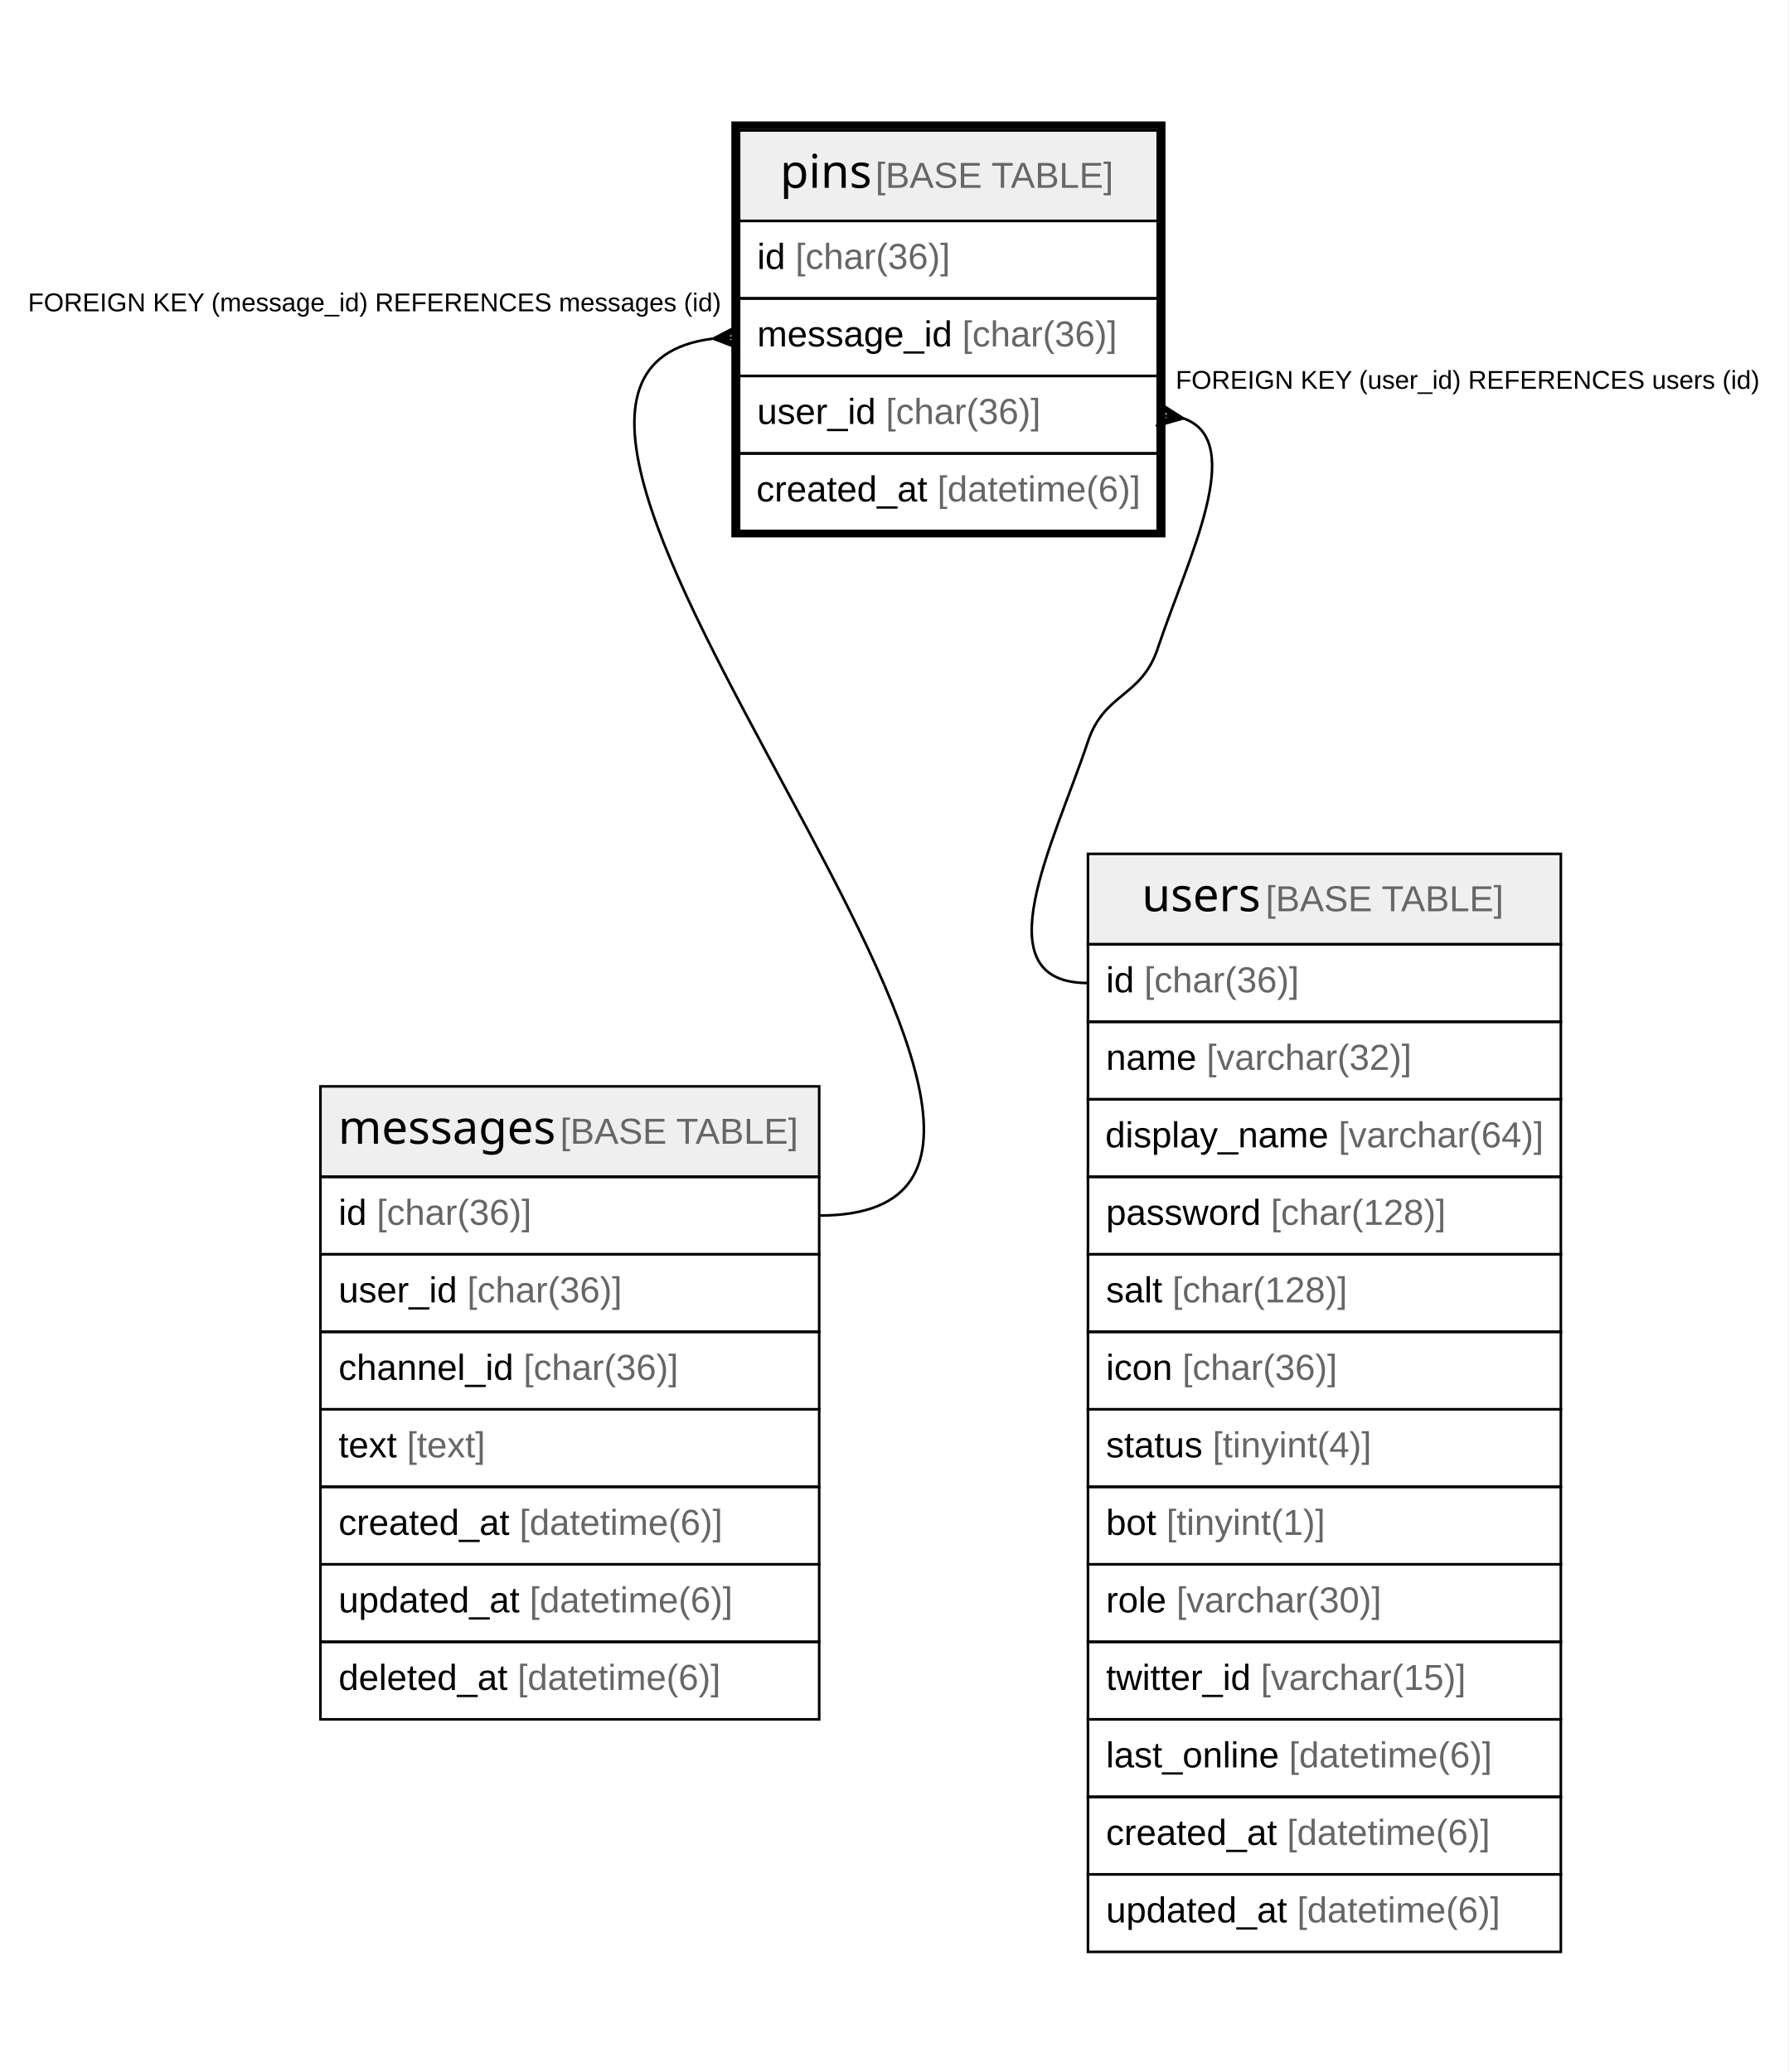
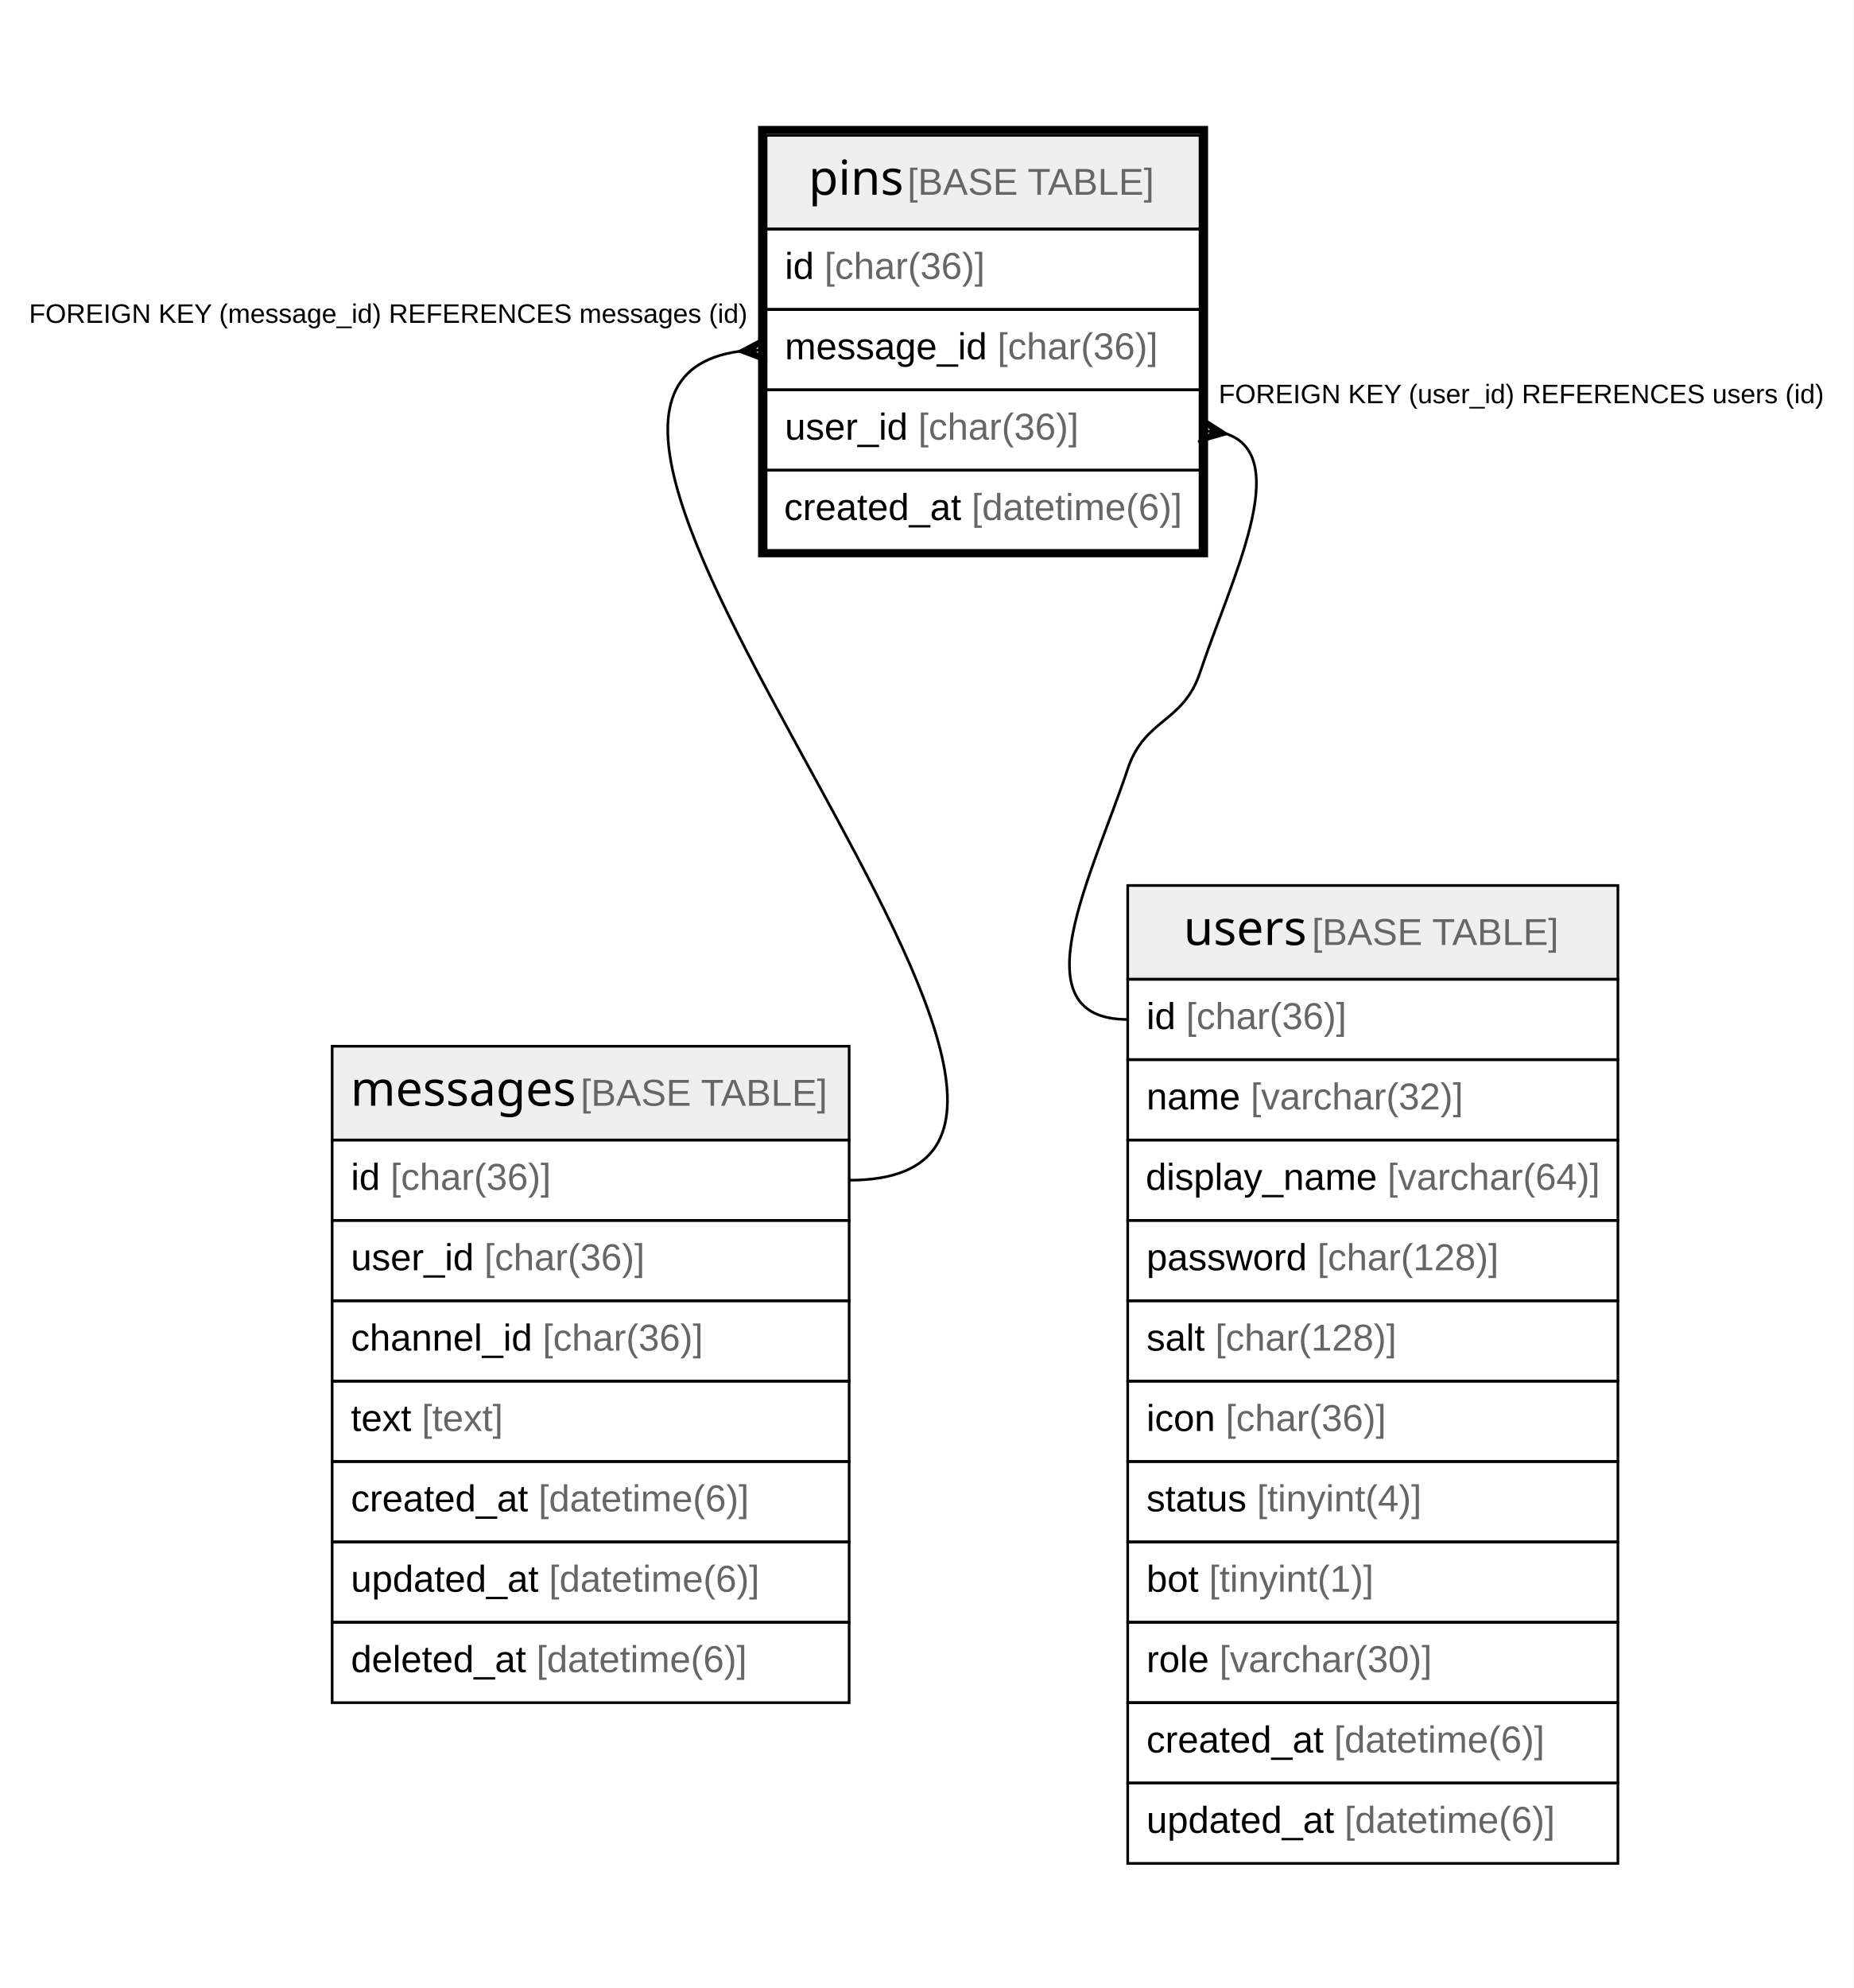
- <svg xmlns="http://www.w3.org/2000/svg" width="692pt" height="802pt" viewBox="0.00 0.00 692.00 802.00">
-   <g id="graph0" class="graph" transform="scale(1 1) rotate(0) translate(4 798)">
-     <polygon fill="#ffffff" stroke="transparent" points="-4,4 -4,-798 688,-798 688,4 -4,4" />
+ <svg xmlns="http://www.w3.org/2000/svg" width="692pt" height="742pt" viewBox="0.00 0.00 692.00 742.00">
+   <g id="graph0" class="graph" transform="scale(1 1) rotate(0) translate(4 738)">
+     <polygon fill="#ffffff" stroke="transparent" points="-4,4 -4,-738 688,-738 688,4 -4,4" />
    <g id="node1" class="node">
-       <polygon fill="#efefef" stroke="transparent" points="282,-712.5 282,-747.5 444,-747.5 444,-712.5 282,-712.5" />
-       <polygon fill="none" stroke="#000000" points="282,-712.5 282,-747.5 444,-747.5 444,-712.5 282,-712.5" />
-       <text text-anchor="start" x="297.87" y="-725.3" font-family="Arial Bold" font-size="18.00" fill="#000000">pins</text>
-       <text text-anchor="start" x="330.876" y="-725.3" font-family="Arial" font-size="14.00" fill="#000000"> </text>
-       <text text-anchor="start" x="334.767" y="-725.3" font-family="Arial" font-size="14.00" fill="#666666">[BASE TABLE]</text>
-       <polygon fill="none" stroke="#000000" points="282,-682.5 282,-712.5 444,-712.5 444,-682.5 282,-682.5" />
-       <text text-anchor="start" x="289" y="-693.9" font-family="Arial" font-size="14.00" fill="#000000">id </text>
-       <text text-anchor="start" x="303.78" y="-693.9" font-family="Arial" font-size="14.00" fill="#666666">[char(36)]</text>
-       <polygon fill="none" stroke="#000000" points="282,-652.5 282,-682.5 444,-682.5 444,-652.5 282,-652.5" />
-       <text text-anchor="start" x="289" y="-663.9" font-family="Arial" font-size="14.00" fill="#000000">message_id </text>
-       <text text-anchor="start" x="368.353" y="-663.9" font-family="Arial" font-size="14.00" fill="#666666">[char(36)]</text>
+       <polygon fill="#efefef" stroke="transparent" points="282,-652.5 282,-687.5 444,-687.5 444,-652.5 282,-652.5" />
+       <polygon fill="none" stroke="#000000" points="282,-652.5 282,-687.5 444,-687.5 444,-652.5 282,-652.5" />
+       <text text-anchor="start" x="297.87" y="-665.3" font-family="Arial Bold" font-size="18.00" fill="#000000">pins</text>
+       <text text-anchor="start" x="330.876" y="-665.3" font-family="Arial" font-size="14.00" fill="#000000"> </text>
+       <text text-anchor="start" x="334.767" y="-665.3" font-family="Arial" font-size="14.00" fill="#666666">[BASE TABLE]</text>
      <polygon fill="none" stroke="#000000" points="282,-622.5 282,-652.5 444,-652.5 444,-622.5 282,-622.5" />
-       <text text-anchor="start" x="289" y="-633.9" font-family="Arial" font-size="14.00" fill="#000000">user_id </text>
-       <text text-anchor="start" x="338.788" y="-633.9" font-family="Arial" font-size="14.00" fill="#666666">[char(36)]</text>
+       <text text-anchor="start" x="289" y="-633.9" font-family="Arial" font-size="14.00" fill="#000000">id </text>
+       <text text-anchor="start" x="303.78" y="-633.9" font-family="Arial" font-size="14.00" fill="#666666">[char(36)]</text>
      <polygon fill="none" stroke="#000000" points="282,-592.5 282,-622.5 444,-622.5 444,-592.5 282,-592.5" />
-       <text text-anchor="start" x="288.704" y="-603.9" font-family="Arial" font-size="14.00" fill="#000000">created_at </text>
-       <text text-anchor="start" x="358.732" y="-603.9" font-family="Arial" font-size="14.00" fill="#666666">[datetime(6)]</text>
-       <polygon fill="none" stroke="#000000" stroke-width="3" points="280.5,-591.5 280.5,-749.5 445.5,-749.5 445.5,-591.5 280.5,-591.5" />
+       <text text-anchor="start" x="289" y="-603.9" font-family="Arial" font-size="14.00" fill="#000000">message_id </text>
+       <text text-anchor="start" x="368.353" y="-603.9" font-family="Arial" font-size="14.00" fill="#666666">[char(36)]</text>
+       <polygon fill="none" stroke="#000000" points="282,-562.5 282,-592.5 444,-592.5 444,-562.5 282,-562.5" />
+       <text text-anchor="start" x="289" y="-573.9" font-family="Arial" font-size="14.00" fill="#000000">user_id </text>
+       <text text-anchor="start" x="338.788" y="-573.9" font-family="Arial" font-size="14.00" fill="#666666">[char(36)]</text>
+       <polygon fill="none" stroke="#000000" points="282,-532.5 282,-562.5 444,-562.5 444,-532.5 282,-532.5" />
+       <text text-anchor="start" x="288.704" y="-543.9" font-family="Arial" font-size="14.00" fill="#000000">created_at </text>
+       <text text-anchor="start" x="358.732" y="-543.9" font-family="Arial" font-size="14.00" fill="#666666">[datetime(6)]</text>
+       <polygon fill="none" stroke="#000000" stroke-width="3" points="280.5,-531.5 280.5,-689.5 445.5,-689.5 445.5,-531.5 280.5,-531.5" />
    </g>
    <g id="node2" class="node">
-       <polygon fill="#efefef" stroke="transparent" points="120,-342.5 120,-377.5 313,-377.5 313,-342.5 120,-342.5" />
-       <polygon fill="none" stroke="#000000" points="120,-342.5 120,-377.5 313,-377.5 313,-342.5 120,-342.5" />
-       <text text-anchor="start" x="126.865" y="-355.3" font-family="Arial Bold" font-size="18.00" fill="#000000">messages</text>
-       <text text-anchor="start" x="208.882" y="-355.3" font-family="Arial" font-size="14.00" fill="#000000"> </text>
-       <text text-anchor="start" x="212.772" y="-355.3" font-family="Arial" font-size="14.00" fill="#666666">[BASE TABLE]</text>
-       <polygon fill="none" stroke="#000000" points="120,-312.5 120,-342.5 313,-342.5 313,-312.5 120,-312.5" />
-       <text text-anchor="start" x="127" y="-323.9" font-family="Arial" font-size="14.00" fill="#000000">id </text>
-       <text text-anchor="start" x="141.78" y="-323.9" font-family="Arial" font-size="14.00" fill="#666666">[char(36)]</text>
+       <polygon fill="#efefef" stroke="transparent" points="120,-312.5 120,-347.5 313,-347.5 313,-312.5 120,-312.5" />
+       <polygon fill="none" stroke="#000000" points="120,-312.5 120,-347.5 313,-347.5 313,-312.5 120,-312.5" />
+       <text text-anchor="start" x="126.865" y="-325.3" font-family="Arial Bold" font-size="18.00" fill="#000000">messages</text>
+       <text text-anchor="start" x="208.882" y="-325.3" font-family="Arial" font-size="14.00" fill="#000000"> </text>
+       <text text-anchor="start" x="212.772" y="-325.3" font-family="Arial" font-size="14.00" fill="#666666">[BASE TABLE]</text>
      <polygon fill="none" stroke="#000000" points="120,-282.5 120,-312.5 313,-312.5 313,-282.5 120,-282.5" />
-       <text text-anchor="start" x="127" y="-293.9" font-family="Arial" font-size="14.00" fill="#000000">user_id </text>
-       <text text-anchor="start" x="176.788" y="-293.9" font-family="Arial" font-size="14.00" fill="#666666">[char(36)]</text>
+       <text text-anchor="start" x="127" y="-293.9" font-family="Arial" font-size="14.00" fill="#000000">id </text>
+       <text text-anchor="start" x="141.78" y="-293.9" font-family="Arial" font-size="14.00" fill="#666666">[char(36)]</text>
      <polygon fill="none" stroke="#000000" points="120,-252.5 120,-282.5 313,-282.5 313,-252.5 120,-252.5" />
-       <text text-anchor="start" x="127" y="-263.9" font-family="Arial" font-size="14.00" fill="#000000">channel_id </text>
-       <text text-anchor="start" x="198.582" y="-263.9" font-family="Arial" font-size="14.00" fill="#666666">[char(36)]</text>
+       <text text-anchor="start" x="127" y="-263.9" font-family="Arial" font-size="14.00" fill="#000000">user_id </text>
+       <text text-anchor="start" x="176.788" y="-263.9" font-family="Arial" font-size="14.00" fill="#666666">[char(36)]</text>
      <polygon fill="none" stroke="#000000" points="120,-222.5 120,-252.5 313,-252.5 313,-222.5 120,-222.5" />
-       <text text-anchor="start" x="127" y="-233.9" font-family="Arial" font-size="14.00" fill="#000000">text </text>
-       <text text-anchor="start" x="153.454" y="-233.9" font-family="Arial" font-size="14.00" fill="#666666">[text]</text>
+       <text text-anchor="start" x="127" y="-233.9" font-family="Arial" font-size="14.00" fill="#000000">channel_id </text>
+       <text text-anchor="start" x="198.582" y="-233.9" font-family="Arial" font-size="14.00" fill="#666666">[char(36)]</text>
      <polygon fill="none" stroke="#000000" points="120,-192.5 120,-222.5 313,-222.5 313,-192.5 120,-192.5" />
-       <text text-anchor="start" x="127" y="-203.9" font-family="Arial" font-size="14.00" fill="#000000">created_at </text>
-       <text text-anchor="start" x="197.028" y="-203.9" font-family="Arial" font-size="14.00" fill="#666666">[datetime(6)]</text>
+       <text text-anchor="start" x="127" y="-203.9" font-family="Arial" font-size="14.00" fill="#000000">text </text>
+       <text text-anchor="start" x="153.454" y="-203.9" font-family="Arial" font-size="14.00" fill="#666666">[text]</text>
      <polygon fill="none" stroke="#000000" points="120,-162.5 120,-192.5 313,-192.5 313,-162.5 120,-162.5" />
-       <text text-anchor="start" x="127" y="-173.9" font-family="Arial" font-size="14.00" fill="#000000">updated_at </text>
-       <text text-anchor="start" x="200.933" y="-173.9" font-family="Arial" font-size="14.00" fill="#666666">[datetime(6)]</text>
+       <text text-anchor="start" x="127" y="-173.9" font-family="Arial" font-size="14.00" fill="#000000">created_at </text>
+       <text text-anchor="start" x="197.028" y="-173.9" font-family="Arial" font-size="14.00" fill="#666666">[datetime(6)]</text>
      <polygon fill="none" stroke="#000000" points="120,-132.5 120,-162.5 313,-162.5 313,-132.5 120,-132.5" />
-       <text text-anchor="start" x="127" y="-143.9" font-family="Arial" font-size="14.00" fill="#000000">deleted_at </text>
-       <text text-anchor="start" x="196.257" y="-143.9" font-family="Arial" font-size="14.00" fill="#666666">[datetime(6)]</text>
+       <text text-anchor="start" x="127" y="-143.9" font-family="Arial" font-size="14.00" fill="#000000">updated_at </text>
+       <text text-anchor="start" x="200.933" y="-143.9" font-family="Arial" font-size="14.00" fill="#666666">[datetime(6)]</text>
+       <polygon fill="none" stroke="#000000" points="120,-102.5 120,-132.5 313,-132.5 313,-102.5 120,-102.5" />
+       <text text-anchor="start" x="127" y="-113.9" font-family="Arial" font-size="14.00" fill="#000000">deleted_at </text>
+       <text text-anchor="start" x="196.257" y="-113.9" font-family="Arial" font-size="14.00" fill="#666666">[datetime(6)]</text>
    </g>
    <g id="edge1" class="edge">
-       <path fill="none" stroke="#000000" d="M271.742,-666.902C146.304,-651.101 461.033,-327.5 313,-327.5" />
-       <polygon fill="#000000" stroke="#000000" points="272.017,-666.918 281.738,-671.992 277.009,-667.209 282,-667.5 282,-667.5 282,-667.5 277.009,-667.209 282.262,-663.008 272.017,-666.918 272.017,-666.918" />
-       <text text-anchor="start" x="6.827" y="-677.5" font-family="Arial" font-size="10.00" fill="#000000">FOREIGN KEY (message_id) REFERENCES messages (id)</text>
+       <path fill="none" stroke="#000000" d="M271.962,-606.865C159.463,-591.368 447.814,-297.5 313,-297.5" />
+       <polygon fill="#000000" stroke="#000000" points="272.02,-606.868 281.716,-611.991 277.01,-607.184 282,-607.5 282,-607.5 282,-607.5 277.01,-607.184 282.284,-603.009 272.02,-606.868 272.02,-606.868" />
+       <text text-anchor="start" x="6.827" y="-617.5" font-family="Arial" font-size="10.00" fill="#000000">FOREIGN KEY (message_id) REFERENCES messages (id)</text>
    </g>
    <g id="node3" class="node">
-       <polygon fill="#efefef" stroke="transparent" points="417,-432.5 417,-467.5 600,-467.5 600,-432.5 417,-432.5" />
-       <polygon fill="none" stroke="#000000" points="417,-432.5 417,-467.5 600,-467.5 600,-432.5 417,-432.5" />
-       <text text-anchor="start" x="437.871" y="-445.3" font-family="Arial Bold" font-size="18.00" fill="#000000">users</text>
-       <text text-anchor="start" x="481.875" y="-445.3" font-family="Arial" font-size="14.00" fill="#000000"> </text>
-       <text text-anchor="start" x="485.766" y="-445.3" font-family="Arial" font-size="14.00" fill="#666666">[BASE TABLE]</text>
-       <polygon fill="none" stroke="#000000" points="417,-402.5 417,-432.5 600,-432.5 600,-402.5 417,-402.5" />
-       <text text-anchor="start" x="424" y="-413.9" font-family="Arial" font-size="14.00" fill="#000000">id </text>
-       <text text-anchor="start" x="438.78" y="-413.9" font-family="Arial" font-size="14.00" fill="#666666">[char(36)]</text>
-       <polygon fill="none" stroke="#000000" points="417,-372.5 417,-402.5 600,-402.5 600,-372.5 417,-372.5" />
-       <text text-anchor="start" x="424" y="-383.9" font-family="Arial" font-size="14.00" fill="#000000">name </text>
-       <text text-anchor="start" x="462.899" y="-383.9" font-family="Arial" font-size="14.00" fill="#666666">[varchar(32)]</text>
+       <polygon fill="#efefef" stroke="transparent" points="417,-372.5 417,-407.5 600,-407.5 600,-372.5 417,-372.5" />
+       <polygon fill="none" stroke="#000000" points="417,-372.5 417,-407.5 600,-407.5 600,-372.5 417,-372.5" />
+       <text text-anchor="start" x="437.871" y="-385.3" font-family="Arial Bold" font-size="18.00" fill="#000000">users</text>
+       <text text-anchor="start" x="481.875" y="-385.3" font-family="Arial" font-size="14.00" fill="#000000"> </text>
+       <text text-anchor="start" x="485.766" y="-385.3" font-family="Arial" font-size="14.00" fill="#666666">[BASE TABLE]</text>
      <polygon fill="none" stroke="#000000" points="417,-342.5 417,-372.5 600,-372.5 600,-342.5 417,-342.5" />
-       <text text-anchor="start" x="423.71" y="-353.9" font-family="Arial" font-size="14.00" fill="#000000">display_name </text>
-       <text text-anchor="start" x="513.953" y="-353.9" font-family="Arial" font-size="14.00" fill="#666666">[varchar(64)]</text>
+       <text text-anchor="start" x="424" y="-353.9" font-family="Arial" font-size="14.00" fill="#000000">id </text>
+       <text text-anchor="start" x="438.78" y="-353.9" font-family="Arial" font-size="14.00" fill="#666666">[char(36)]</text>
      <polygon fill="none" stroke="#000000" points="417,-312.5 417,-342.5 600,-342.5 600,-312.5 417,-312.5" />
-       <text text-anchor="start" x="424" y="-323.9" font-family="Arial" font-size="14.00" fill="#000000">password </text>
-       <text text-anchor="start" x="487.788" y="-323.9" font-family="Arial" font-size="14.00" fill="#666666">[char(128)]</text>
+       <text text-anchor="start" x="424" y="-323.9" font-family="Arial" font-size="14.00" fill="#000000">name </text>
+       <text text-anchor="start" x="462.899" y="-323.9" font-family="Arial" font-size="14.00" fill="#666666">[varchar(32)]</text>
      <polygon fill="none" stroke="#000000" points="417,-282.5 417,-312.5 600,-312.5 600,-282.5 417,-282.5" />
-       <text text-anchor="start" x="424" y="-293.9" font-family="Arial" font-size="14.00" fill="#000000">salt </text>
-       <text text-anchor="start" x="449.67" y="-293.9" font-family="Arial" font-size="14.00" fill="#666666">[char(128)]</text>
+       <text text-anchor="start" x="423.71" y="-293.9" font-family="Arial" font-size="14.00" fill="#000000">display_name </text>
+       <text text-anchor="start" x="513.953" y="-293.9" font-family="Arial" font-size="14.00" fill="#666666">[varchar(64)]</text>
      <polygon fill="none" stroke="#000000" points="417,-252.5 417,-282.5 600,-282.5 600,-252.5 417,-252.5" />
-       <text text-anchor="start" x="424" y="-263.9" font-family="Arial" font-size="14.00" fill="#000000">icon </text>
-       <text text-anchor="start" x="453.562" y="-263.9" font-family="Arial" font-size="14.00" fill="#666666">[char(36)]</text>
+       <text text-anchor="start" x="424" y="-263.9" font-family="Arial" font-size="14.00" fill="#000000">password </text>
+       <text text-anchor="start" x="487.788" y="-263.9" font-family="Arial" font-size="14.00" fill="#666666">[char(128)]</text>
      <polygon fill="none" stroke="#000000" points="417,-222.5 417,-252.5 600,-252.5 600,-222.5 417,-222.5" />
-       <text text-anchor="start" x="424" y="-233.9" font-family="Arial" font-size="14.00" fill="#000000">status </text>
-       <text text-anchor="start" x="465.237" y="-233.9" font-family="Arial" font-size="14.00" fill="#666666">[tinyint(4)]</text>
+       <text text-anchor="start" x="424" y="-233.9" font-family="Arial" font-size="14.00" fill="#000000">salt </text>
+       <text text-anchor="start" x="449.67" y="-233.9" font-family="Arial" font-size="14.00" fill="#666666">[char(128)]</text>
      <polygon fill="none" stroke="#000000" points="417,-192.5 417,-222.5 600,-222.5 600,-192.5 417,-192.5" />
-       <text text-anchor="start" x="424" y="-203.9" font-family="Arial" font-size="14.00" fill="#000000">bot </text>
-       <text text-anchor="start" x="447.346" y="-203.9" font-family="Arial" font-size="14.00" fill="#666666">[tinyint(1)]</text>
+       <text text-anchor="start" x="424" y="-203.9" font-family="Arial" font-size="14.00" fill="#000000">icon </text>
+       <text text-anchor="start" x="453.562" y="-203.9" font-family="Arial" font-size="14.00" fill="#666666">[char(36)]</text>
      <polygon fill="none" stroke="#000000" points="417,-162.5 417,-192.5 600,-192.5 600,-162.5 417,-162.5" />
-       <text text-anchor="start" x="424" y="-173.9" font-family="Arial" font-size="14.00" fill="#000000">role </text>
-       <text text-anchor="start" x="451.223" y="-173.9" font-family="Arial" font-size="14.00" fill="#666666">[varchar(30)]</text>
+       <text text-anchor="start" x="424" y="-173.9" font-family="Arial" font-size="14.00" fill="#000000">status </text>
+       <text text-anchor="start" x="465.237" y="-173.9" font-family="Arial" font-size="14.00" fill="#666666">[tinyint(4)]</text>
      <polygon fill="none" stroke="#000000" points="417,-132.5 417,-162.5 600,-162.5 600,-132.5 417,-132.5" />
-       <text text-anchor="start" x="424" y="-143.9" font-family="Arial" font-size="14.00" fill="#000000">twitter_id </text>
-       <text text-anchor="start" x="483.891" y="-143.9" font-family="Arial" font-size="14.00" fill="#666666">[varchar(15)]</text>
+       <text text-anchor="start" x="424" y="-143.9" font-family="Arial" font-size="14.00" fill="#000000">bot </text>
+       <text text-anchor="start" x="447.346" y="-143.9" font-family="Arial" font-size="14.00" fill="#666666">[tinyint(1)]</text>
      <polygon fill="none" stroke="#000000" points="417,-102.5 417,-132.5 600,-132.5 600,-102.5 417,-102.5" />
-       <text text-anchor="start" x="424" y="-113.9" font-family="Arial" font-size="14.00" fill="#000000">last_online </text>
-       <text text-anchor="start" x="494.797" y="-113.9" font-family="Arial" font-size="14.00" fill="#666666">[datetime(6)]</text>
+       <text text-anchor="start" x="424" y="-113.9" font-family="Arial" font-size="14.00" fill="#000000">role </text>
+       <text text-anchor="start" x="451.223" y="-113.9" font-family="Arial" font-size="14.00" fill="#666666">[varchar(30)]</text>
      <polygon fill="none" stroke="#000000" points="417,-72.5 417,-102.5 600,-102.5 600,-72.5 417,-72.5" />
      <text text-anchor="start" x="424" y="-83.9" font-family="Arial" font-size="14.00" fill="#000000">created_at </text>
      <text text-anchor="start" x="494.028" y="-83.9" font-family="Arial" font-size="14.00" fill="#666666">[datetime(6)]</text>
      <polygon fill="none" stroke="#000000" points="417,-42.5 417,-72.5 600,-72.5 600,-42.5 417,-42.5" />
      <text text-anchor="start" x="424" y="-53.9" font-family="Arial" font-size="14.00" fill="#000000">updated_at </text>
      <text text-anchor="start" x="497.933" y="-53.9" font-family="Arial" font-size="14.00" fill="#666666">[datetime(6)]</text>
    </g>
    <g id="edge2" class="edge">
-       <path fill="none" stroke="#000000" d="M453.923,-636.064C478.992,-627.412 455.477,-581.432 444,-547 437.675,-528.026 423.325,-529.974 417,-511 403.859,-471.577 375.444,-417.5 417,-417.5" />
-       <polygon fill="#000000" stroke="#000000" points="453.897,-636.068 443.356,-633.046 448.949,-636.784 444,-637.5 444,-637.5 444,-637.5 448.949,-636.784 444.644,-641.954 453.897,-636.068 453.897,-636.068" />
-       <text text-anchor="start" x="450.945" y="-647.5" font-family="Arial" font-size="10.00" fill="#000000">FOREIGN KEY (user_id) REFERENCES users (id)</text>
+       <path fill="none" stroke="#000000" d="M453.923,-576.064C478.992,-567.412 455.477,-521.432 444,-487 437.675,-468.026 423.325,-469.974 417,-451 403.859,-411.577 375.444,-357.5 417,-357.5" />
+       <polygon fill="#000000" stroke="#000000" points="453.897,-576.068 443.356,-573.046 448.949,-576.784 444,-577.5 444,-577.5 444,-577.5 448.949,-576.784 444.644,-581.954 453.897,-576.068 453.897,-576.068" />
+       <text text-anchor="start" x="450.945" y="-587.5" font-family="Arial" font-size="10.00" fill="#000000">FOREIGN KEY (user_id) REFERENCES users (id)</text>
    </g>
  </g>
</svg>
